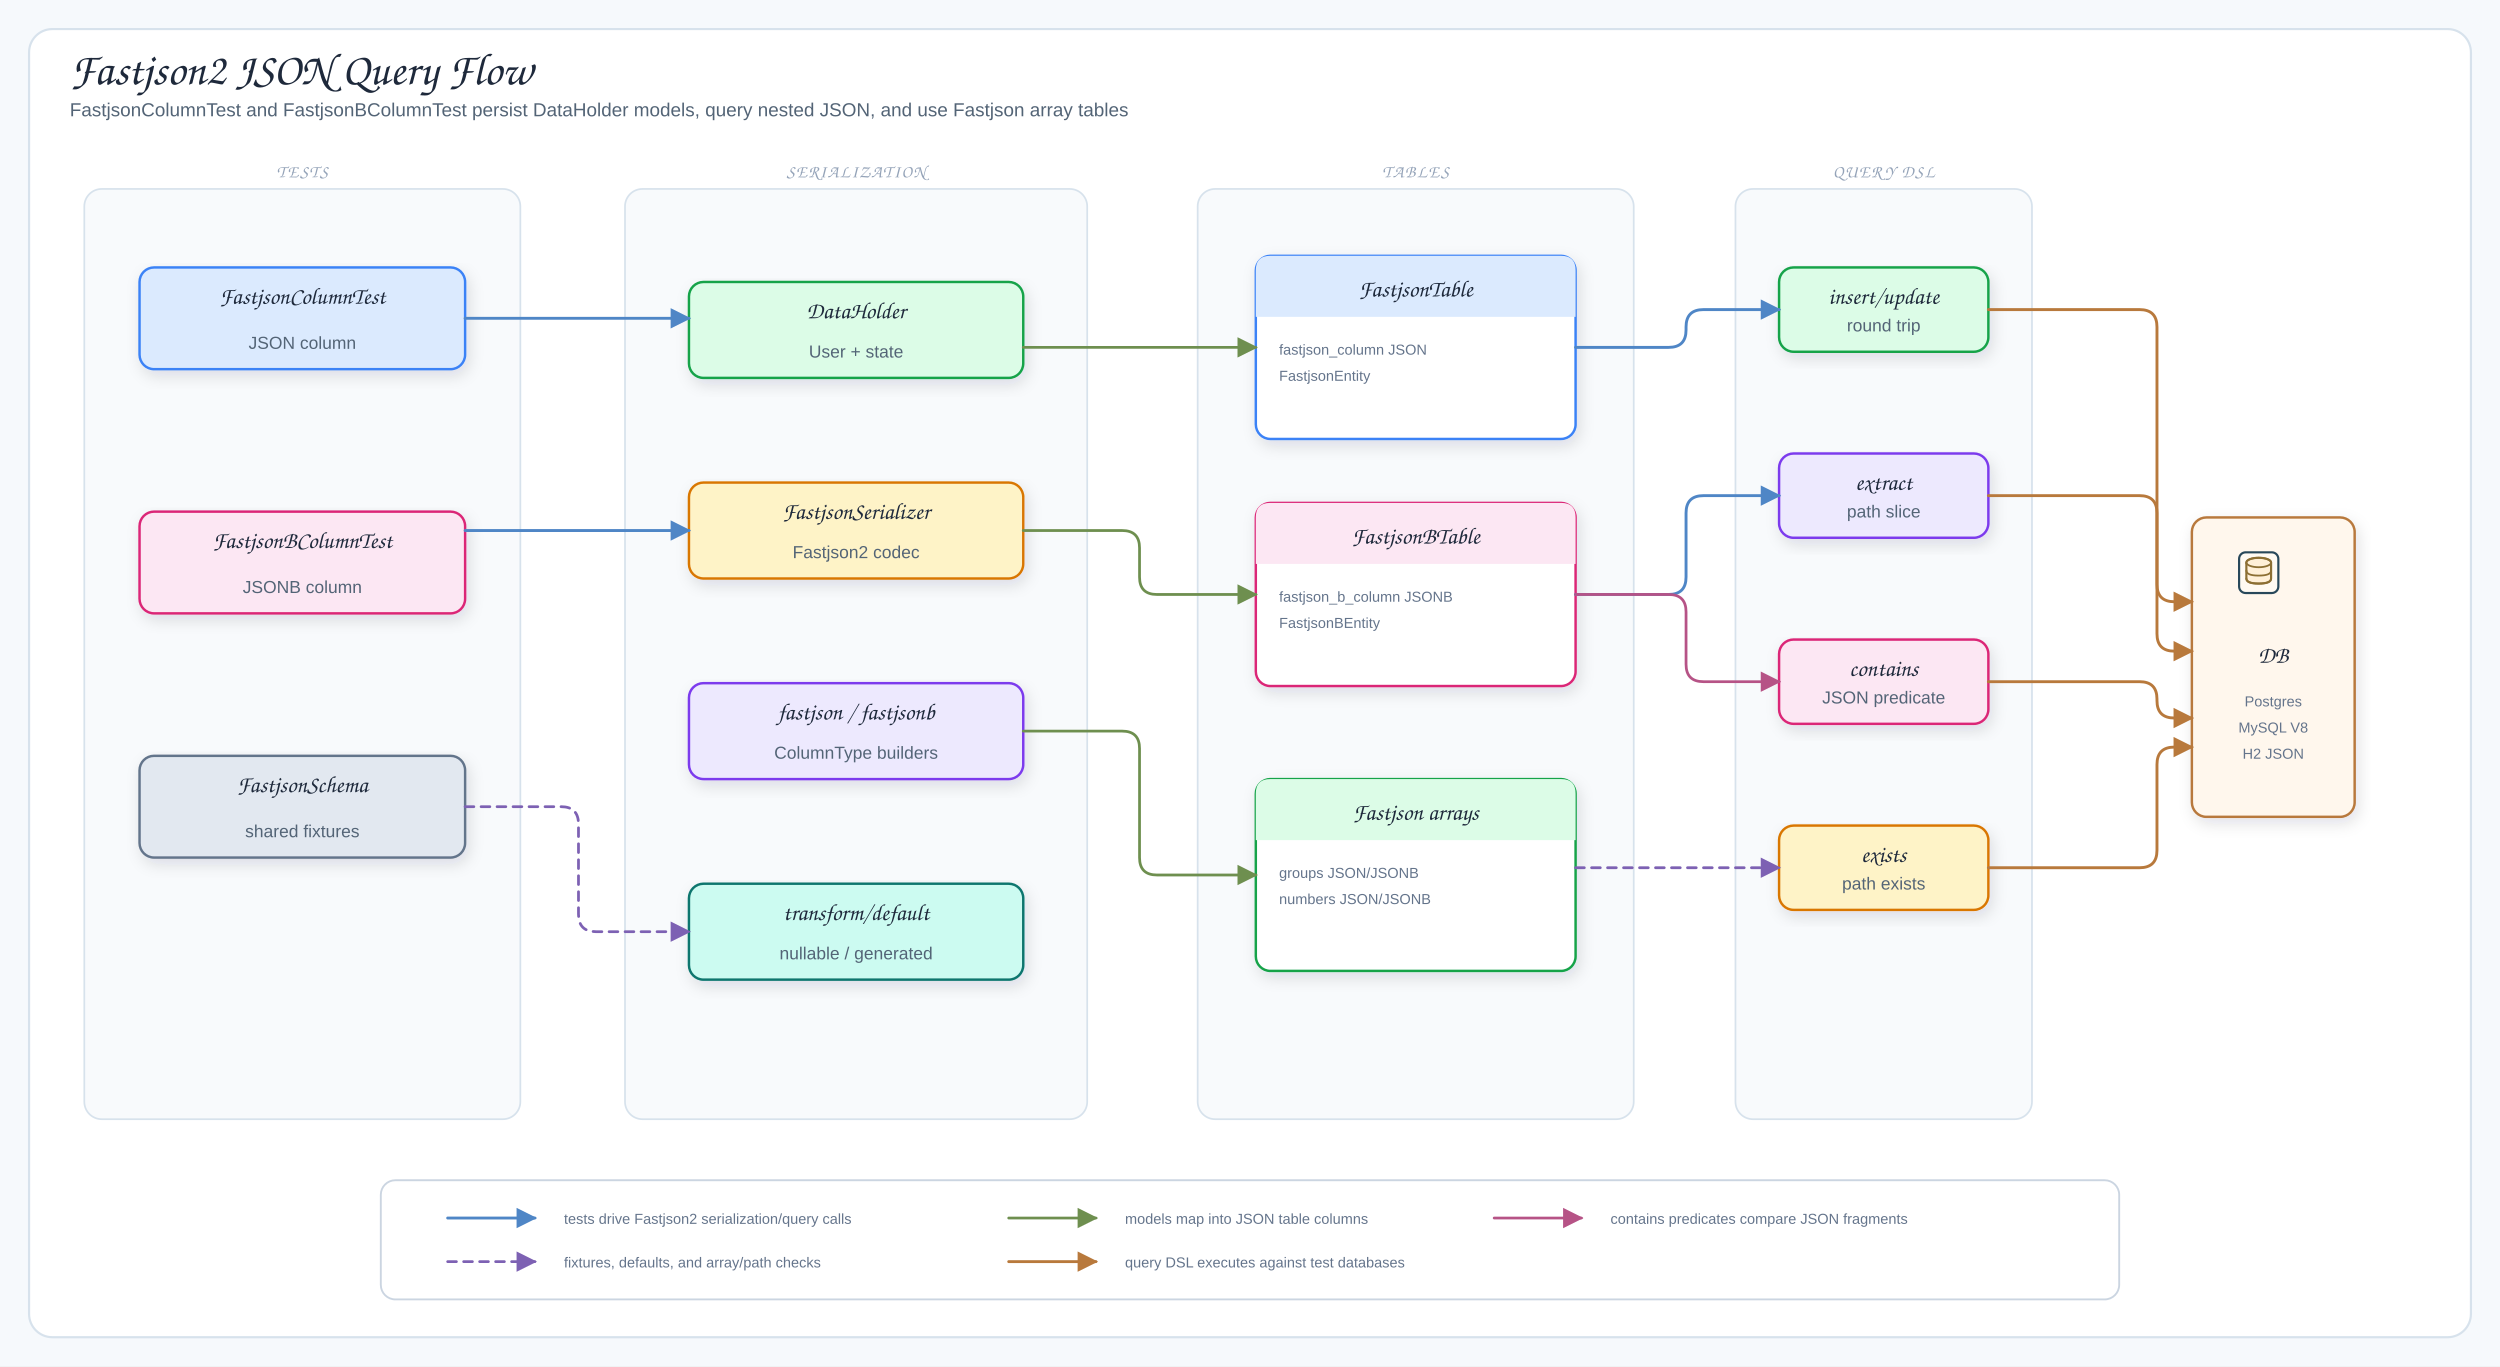
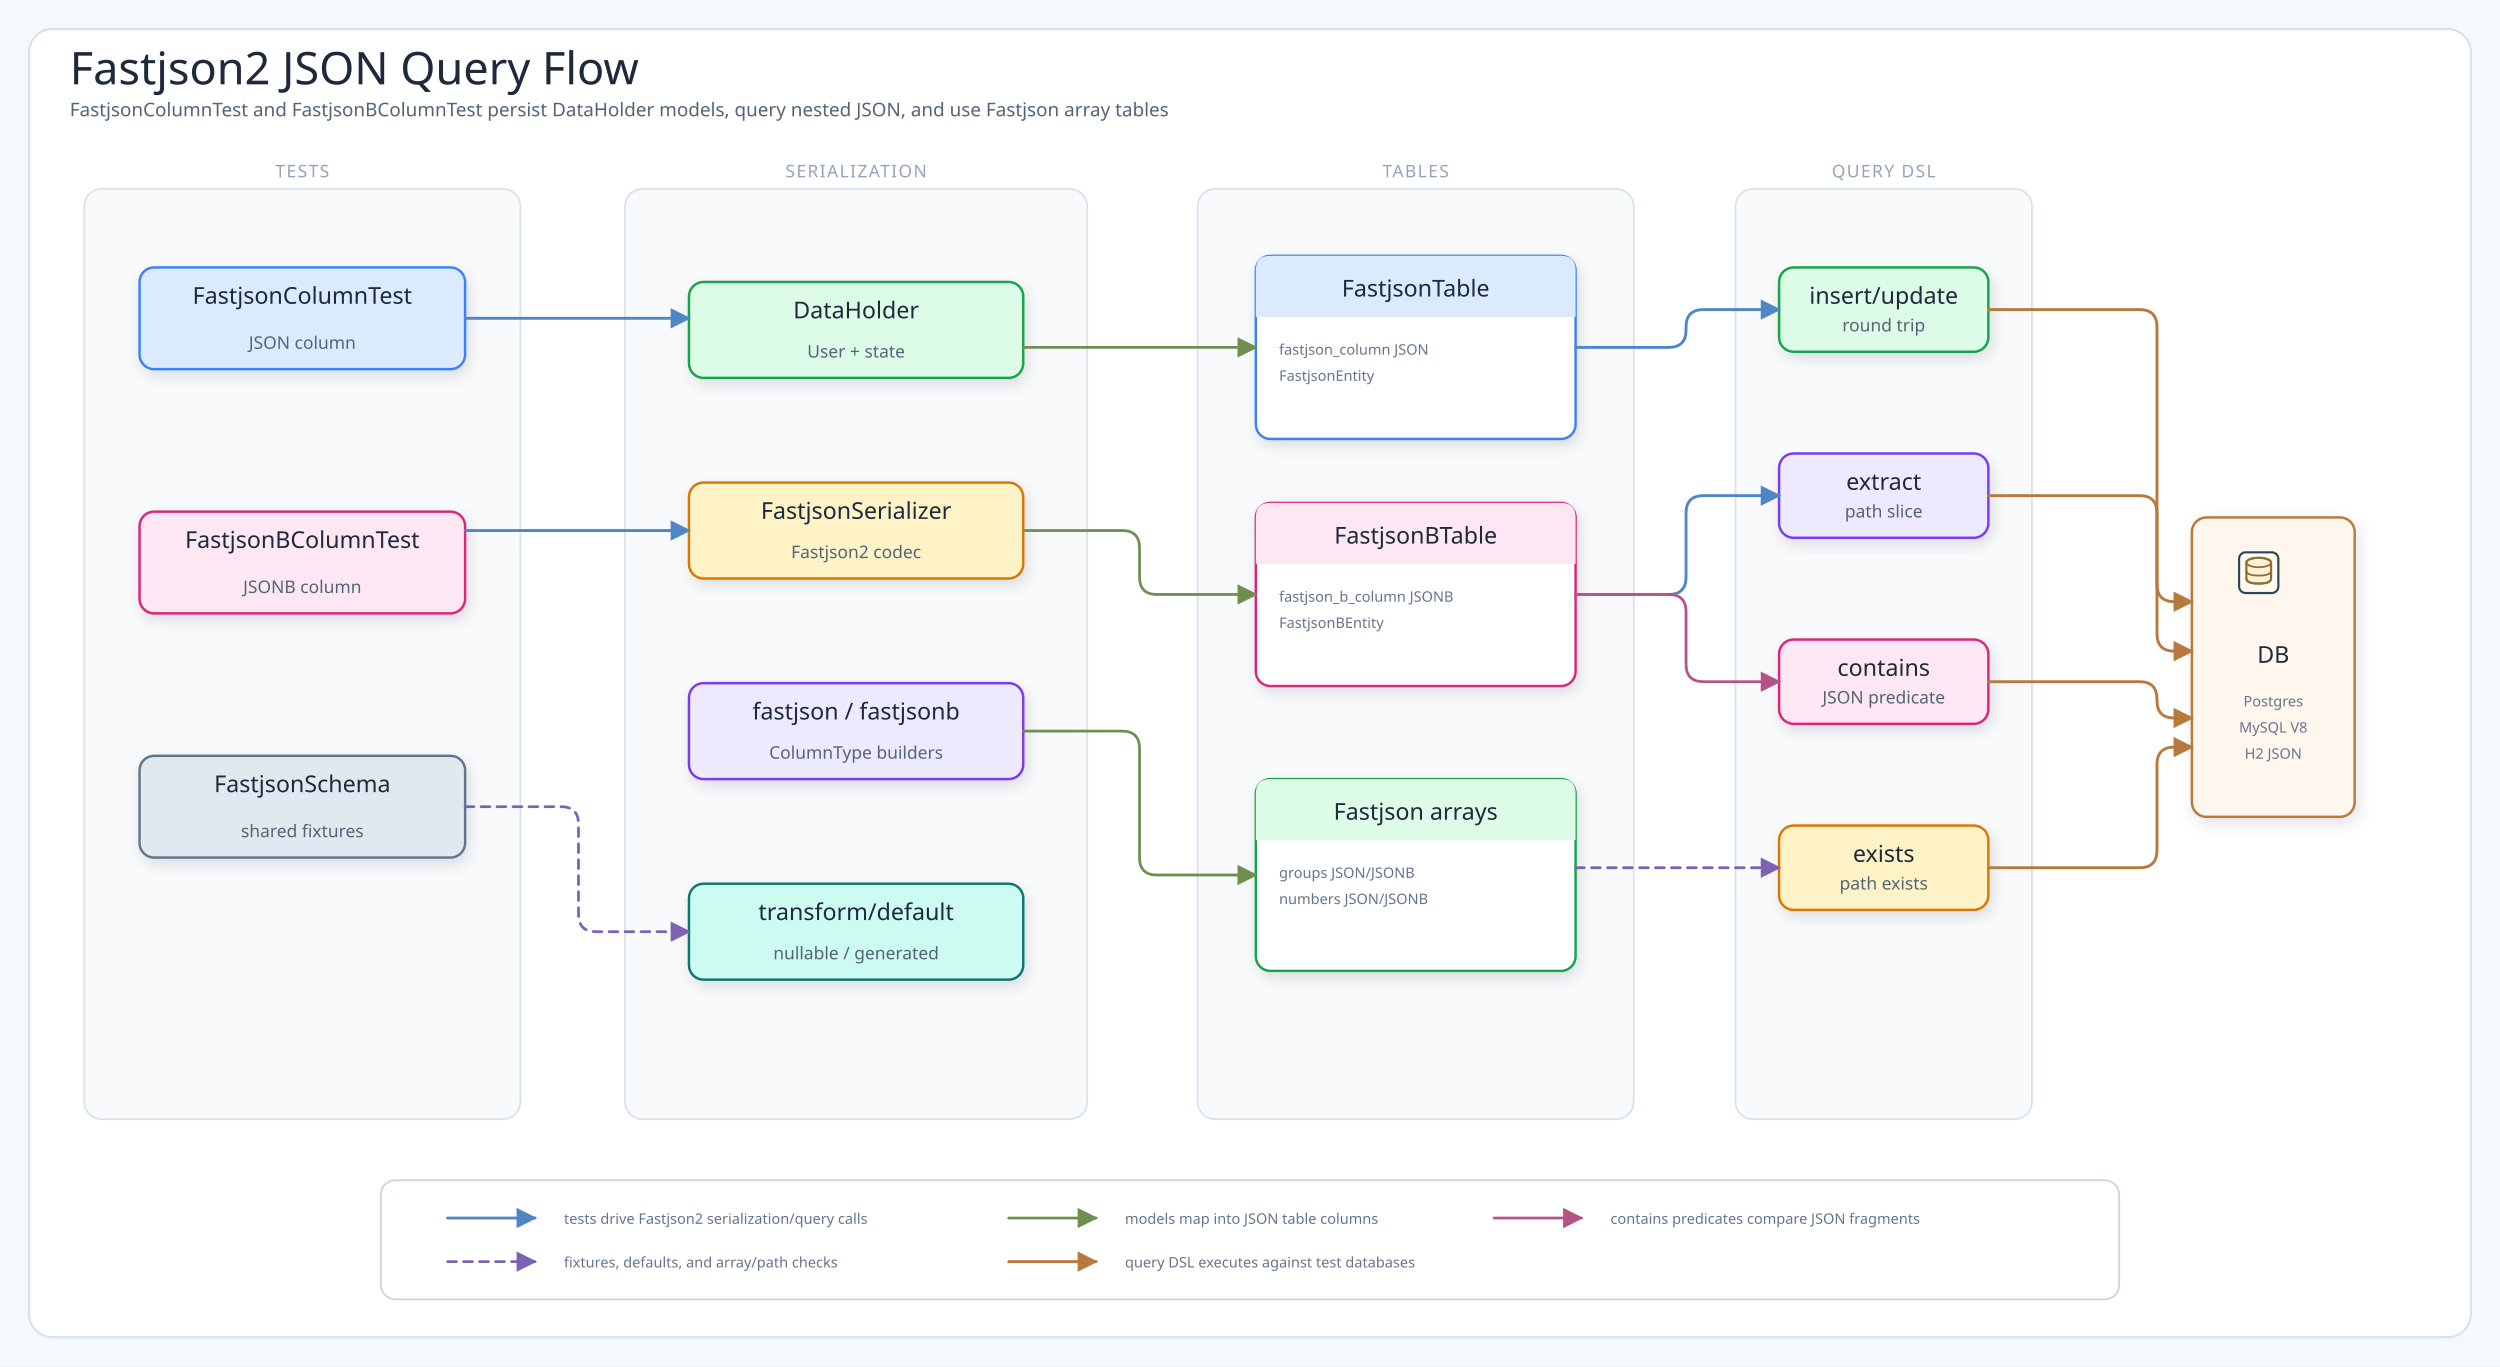
<svg xmlns="http://www.w3.org/2000/svg" viewBox="0 0 1720 940" width="1720" height="940" role="img" aria-label="Fastjson2 JSON Query Flow">
  <defs>
    <filter id="shadow" x="-10%" y="-10%" width="120%" height="130%">
      <feDropShadow dx="2" dy="4" stdDeviation="5" flood-color="#1f2937" flood-opacity="0.12" />
    </filter>
    <marker id="arrowBlue" markerUnits="userSpaceOnUse" markerWidth="14" markerHeight="14" viewBox="0 0 10 10" refX="9" refY="5" orient="auto">
      <path d="M 0 0 L 10 5 L 0 10 Z" fill="#4f86c6" stroke="#4f86c6" stroke-dasharray="none" style="stroke-dasharray:none!important" stroke-width="0" />
    </marker>
    <marker id="arrowGreen" markerUnits="userSpaceOnUse" markerWidth="14" markerHeight="14" viewBox="0 0 10 10" refX="9" refY="5" orient="auto">
      <path d="M 0 0 L 10 5 L 0 10 Z" fill="#6e8f4f" stroke="#6e8f4f" stroke-dasharray="none" style="stroke-dasharray:none!important" stroke-width="0" />
    </marker>
    <marker id="arrowPink" markerUnits="userSpaceOnUse" markerWidth="14" markerHeight="14" viewBox="0 0 10 10" refX="9" refY="5" orient="auto">
      <path d="M 0 0 L 10 5 L 0 10 Z" fill="#b65386" stroke="#b65386" stroke-dasharray="none" style="stroke-dasharray:none!important" stroke-width="0" />
    </marker>
    <marker id="arrowOrange" markerUnits="userSpaceOnUse" markerWidth="14" markerHeight="14" viewBox="0 0 10 10" refX="9" refY="5" orient="auto">
      <path d="M 0 0 L 10 5 L 0 10 Z" fill="#b8793c" stroke="#b8793c" stroke-dasharray="none" style="stroke-dasharray:none!important" stroke-width="0" />
    </marker>
    <marker id="arrowPurple" markerUnits="userSpaceOnUse" markerWidth="14" markerHeight="14" viewBox="0 0 10 10" refX="9" refY="5" orient="auto">
      <path d="M 0 0 L 10 5 L 0 10 Z" fill="#7d61b3" stroke="#7d61b3" stroke-dasharray="none" style="stroke-dasharray:none!important" stroke-width="0" />
    </marker>
    <style>
.canvas{fill:#f6f9fc}.frame{fill:#fff;stroke:#d7e2ec;stroke-width:1.5}
- .title{font-family:"Architects Daughter","Comic Sans MS",cursive;font-size:31px;fill:#1e293b}
- .subtitle,.detail{font-family:"Comic Mono","Comic Sans MS","Comic Sans","Comic Neue",Arial,sans-serif;fill:#536476}
- .subtitle{font-size:13px}.detail{font-size:12px}.tiny{font-family:"Comic Mono","Comic Sans MS","Comic Sans","Comic Neue",Arial,sans-serif;font-size:10px;fill:#64748b}
- .label{font-family:"Architects Daughter","Comic Sans MS",cursive;font-size:16px;fill:#1e293b}
- .panelTitle{font-family:"Architects Daughter","Comic Sans MS",cursive;font-size:12px;letter-spacing:.08em;fill:#94a3b8}
+ .title{font-family:"Architects Daughter";font-size:31px;fill:#1e293b}
+ .subtitle,.detail{font-family:"Comic Mono";fill:#536476}
+ .subtitle{font-size:13px}.detail{font-size:12px}.tiny{font-family:"Comic Mono";font-size:10px;fill:#64748b}
+ .label{font-family:"Architects Daughter";font-size:16px;fill:#1e293b}
+ .panelTitle{font-family:"Architects Daughter";font-size:12px;letter-spacing:.08em;fill:#94a3b8}
.card{stroke-width:1.7;filter:url(#shadow)}.panel{fill:#f8fafc;stroke:#d7e2ec;stroke-width:1.2}
.arrow{fill:none;stroke:#4f86c6;stroke-width:2;stroke-linecap:round;stroke-linejoin:round;marker-end:url(#arrowBlue)}
.mapLine{fill:none;stroke:#6e8f4f;stroke-width:1.9;stroke-linecap:round;stroke-linejoin:round;marker-end:url(#arrowGreen)}
.codecLine{fill:none;stroke:#b65386;stroke-width:1.9;stroke-linecap:round;stroke-linejoin:round;marker-end:url(#arrowPink)}
.dbUse{fill:none;stroke:#b8793c;stroke-width:2;stroke-linecap:round;stroke-linejoin:round;marker-end:url(#arrowOrange)}
.runtimeUse{fill:none;stroke:#7d61b3;stroke-width:1.9;stroke-dasharray:6 5;stroke-linecap:round;stroke-linejoin:round;marker-end:url(#arrowPurple)}
.inheritStem{fill:none;stroke:#475569;stroke-width:1.8;stroke-linecap:round;stroke-linejoin:round}
</style>
  </defs>
  <rect width="1720" height="940" class="canvas" />
  <rect x="20" y="20" width="1680" height="900" rx="16" class="frame" />
  <text x="48" y="58" class="title">Fastjson2 JSON Query Flow</text>
  <text x="48" y="80" class="subtitle">FastjsonColumnTest and FastjsonBColumnTest persist DataHolder models, query nested JSON, and use Fastjson array tables</text>
  <rect x="58" y="130" width="300" height="640" rx="12" class="panel" />
  <text x="208" y="122" class="panelTitle" text-anchor="middle">TESTS</text>
  <rect x="96" y="184" width="224" height="70" rx="10" fill="#dbeafe" stroke="#3b82f6" class="card" />
  <text x="208" y="209" class="label" text-anchor="middle">FastjsonColumnTest</text>
  <text x="208" y="240" class="detail" text-anchor="middle">JSON column</text>
  <rect x="96" y="352" width="224" height="70" rx="10" fill="#fce7f3" stroke="#db2777" class="card" />
  <text x="208" y="377" class="label" text-anchor="middle">FastjsonBColumnTest</text>
  <text x="208" y="408" class="detail" text-anchor="middle">JSONB column</text>
  <rect x="96" y="520" width="224" height="70" rx="10" fill="#e2e8f0" stroke="#64748b" class="card" />
  <text x="208" y="545" class="label" text-anchor="middle">FastjsonSchema</text>
  <text x="208" y="576" class="detail" text-anchor="middle">shared fixtures</text>
  <rect x="430" y="130" width="318" height="640" rx="12" class="panel" />
  <text x="589" y="122" class="panelTitle" text-anchor="middle">SERIALIZATION</text>
  <rect x="474" y="194" width="230" height="66" rx="10" fill="#dcfce7" stroke="#16a34a" class="card" />
  <text x="589" y="219" class="label" text-anchor="middle">DataHolder</text>
  <text x="589" y="246" class="detail" text-anchor="middle">User + state</text>
  <rect x="474" y="332" width="230" height="66" rx="10" fill="#fef3c7" stroke="#d97706" class="card" />
  <text x="589" y="357" class="label" text-anchor="middle">FastjsonSerializer</text>
  <text x="589" y="384" class="detail" text-anchor="middle">Fastjson2 codec</text>
  <rect x="474" y="470" width="230" height="66" rx="10" fill="#ede9fe" stroke="#7c3aed" class="card" />
  <text x="589" y="495" class="label" text-anchor="middle">fastjson / fastjsonb</text>
  <text x="589" y="522" class="detail" text-anchor="middle">ColumnType builders</text>
  <rect x="474" y="608" width="230" height="66" rx="10" fill="#ccfbf1" stroke="#0f766e" class="card" />
  <text x="589" y="633" class="label" text-anchor="middle">transform/default</text>
  <text x="589" y="660" class="detail" text-anchor="middle">nullable / generated</text>
  <rect x="824" y="130" width="300" height="640" rx="12" class="panel" />
  <text x="974" y="122" class="panelTitle" text-anchor="middle">TABLES</text>
  <rect x="864" y="176" width="220" height="126" rx="10" fill="#fff" stroke="#3b82f6" class="card" />
  <path d="M864,218 L864,186 Q864,176 874,176 L1074,176 Q1084,176 1084,186 L1084,218 Z" fill="#dbeafe" />
  <text x="974" y="204" class="label" text-anchor="middle">FastjsonTable</text>
  <text x="880" y="244" class="tiny">fastjson_column JSON</text>
  <text x="880" y="262" class="tiny">FastjsonEntity</text>
  <rect x="864" y="346" width="220" height="126" rx="10" fill="#fff" stroke="#db2777" class="card" />
  <path d="M864,388 L864,356 Q864,346 874,346 L1074,346 Q1084,346 1084,356 L1084,388 Z" fill="#fce7f3" />
  <text x="974" y="374" class="label" text-anchor="middle">FastjsonBTable</text>
  <text x="880" y="414" class="tiny">fastjson_b_column JSONB</text>
  <text x="880" y="432" class="tiny">FastjsonBEntity</text>
  <rect x="864" y="536" width="220" height="132" rx="10" fill="#fff" stroke="#16a34a" class="card" />
  <path d="M864,578 L864,546 Q864,536 874,536 L1074,536 Q1084,536 1084,546 L1084,578 Z" fill="#dcfce7" />
  <text x="974" y="564" class="label" text-anchor="middle">Fastjson arrays</text>
  <text x="880" y="604" class="tiny">groups JSON/JSONB</text>
  <text x="880" y="622" class="tiny">numbers JSON/JSONB</text>
  <rect x="1194" y="130" width="204" height="640" rx="12" class="panel" />
  <text x="1296" y="122" class="panelTitle" text-anchor="middle">QUERY DSL</text>
  <rect x="1224" y="184" width="144" height="58" rx="10" fill="#dcfce7" stroke="#16a34a" class="card" />
  <text x="1296" y="209" class="label" text-anchor="middle">insert/update</text>
  <text x="1296" y="228" class="detail" text-anchor="middle">round trip</text>
  <rect x="1224" y="312" width="144" height="58" rx="10" fill="#ede9fe" stroke="#7c3aed" class="card" />
  <text x="1296" y="337" class="label" text-anchor="middle">extract</text>
  <text x="1296" y="356" class="detail" text-anchor="middle">path slice</text>
  <rect x="1224" y="440" width="144" height="58" rx="10" fill="#fce7f3" stroke="#db2777" class="card" />
  <text x="1296" y="465" class="label" text-anchor="middle">contains</text>
  <text x="1296" y="484" class="detail" text-anchor="middle">JSON predicate</text>
  <rect x="1224" y="568" width="144" height="58" rx="10" fill="#fef3c7" stroke="#d97706" class="card" />
  <text x="1296" y="593" class="label" text-anchor="middle">exists</text>
  <text x="1296" y="612" class="detail" text-anchor="middle">path exists</text>
  <rect x="1508" y="356" width="112" height="206" rx="10" fill="#fff7ed" stroke="#b8793c" class="card" />
  <g data-bluetape4k-icon="generic/database-server" transform="translate(1538 378) scale(.25)">
    <rect x="10" y="8" width="108" height="112" rx="18" fill="#fffaf2" stroke="#28485a" stroke-width="6" />
    <ellipse cx="64" cy="36" rx="34" ry="13" fill="#fff0d8" stroke="#8c6f33" stroke-width="6" />
    <path d="M30 36 L30 80 Q30 94 64 94 Q98 94 98 80 L98 36" fill="#fff0d8" stroke="#8c6f33" stroke-width="6" stroke-linejoin="round" />
    <ellipse cx="64" cy="36" rx="34" ry="13" fill="none" stroke="#8c6f33" stroke-width="5" />
    <path d="M30 58 Q30 72 64 72 Q98 72 98 58" fill="none" stroke="#8c6f33" stroke-width="5" stroke-linecap="round" />
    <path d="M30 80 Q30 94 64 94 Q98 94 98 80" fill="none" stroke="#8c6f33" stroke-width="5" stroke-linecap="round" />
  </g>
  <text x="1564" y="456" class="label" text-anchor="middle">DB</text>
  <text x="1564" y="486" class="tiny" text-anchor="middle">Postgres</text>
  <text x="1564" y="504" class="tiny" text-anchor="middle">MySQL V8</text>
  <text x="1564" y="522" class="tiny" text-anchor="middle">H2 JSON</text>
  <path data-connector="fastjson-column-test-to-data-holder" d="M320,219 L474,219" class="arrow" />
  <path data-connector="fastjsonb-column-test-to-serializer" d="M320,365 L474,365" class="arrow" />
  <path data-connector="fastjson-schema-to-transform-default" d="M320,555 L386,555 Q398,555 398,567 L398,629 Q398,641 410,641 L474,641" class="runtimeUse" />
  <path data-connector="data-holder-to-fastjson-table" d="M704,239 L864,239" class="mapLine" />
  <path data-connector="serializer-to-fastjsonb-table" d="M704,365 L772,365 Q784,365 784,377 L784,397 Q784,409 796,409 L864,409" class="mapLine" />
  <path data-connector="column-builders-to-fastjson-arrays" d="M704,503 L772,503 Q784,503 784,515 L784,590 Q784,602 796,602 L864,602" class="mapLine" />
  <path data-connector="fastjson-table-to-insert-update" d="M1084,239 L1148,239 Q1160,239 1160,227 L1160,225 Q1160,213 1172,213 L1224,213" class="arrow" />
  <path data-connector="fastjsonb-table-to-extract" d="M1084,409 L1148,409 Q1160,409 1160,397 L1160,353 Q1160,341 1172,341 L1224,341" class="arrow" />
  <path data-connector="fastjsonb-table-to-contains" d="M1084,409 L1148,409 Q1160,409 1160,421 L1160,457 Q1160,469 1172,469 L1224,469" class="codecLine" />
  <path data-connector="fastjson-arrays-to-exists" d="M1084,597 L1224,597" class="runtimeUse" />
  <path data-connector="insert-update-to-db" d="M1368,213 L1472,213 Q1484,213 1484,225 L1484,402 Q1484,414 1496,414 L1508,414" class="dbUse" />
  <path data-connector="extract-to-db" d="M1368,341 L1472,341 Q1484,341 1484,353 L1484,436 Q1484,448 1496,448 L1508,448" class="dbUse" />
  <path data-connector="contains-to-db" d="M1368,469 L1472,469 Q1484,469 1484,481 L1484,482 Q1484,494 1496,494 L1508,494" class="dbUse" />
  <path data-connector="exists-to-db" d="M1368,597 L1472,597 Q1484,597 1484,585 L1484,526 Q1484,514 1496,514 L1508,514" class="dbUse" />
  <rect x="262" y="812" width="1196" height="82" rx="10" fill="#fff" stroke="#cbd5e1" stroke-width="1.3" />
  <path d="M308,838 L368,838" class="arrow" />
  <text x="388" y="842" class="tiny">tests drive Fastjson2 serialization/query calls</text>
  <path d="M694,838 L754,838" class="mapLine" />
  <text x="774" y="842" class="tiny">models map into JSON table columns</text>
  <path d="M1028,838 L1088,838" class="codecLine" />
  <text x="1108" y="842" class="tiny">contains predicates compare JSON fragments</text>
  <path d="M308,868 L368,868" class="runtimeUse" />
  <text x="388" y="872" class="tiny">fixtures, defaults, and array/path checks</text>
  <path d="M694,868 L754,868" class="dbUse" />
  <text x="774" y="872" class="tiny">query DSL executes against test databases</text>
</svg>
